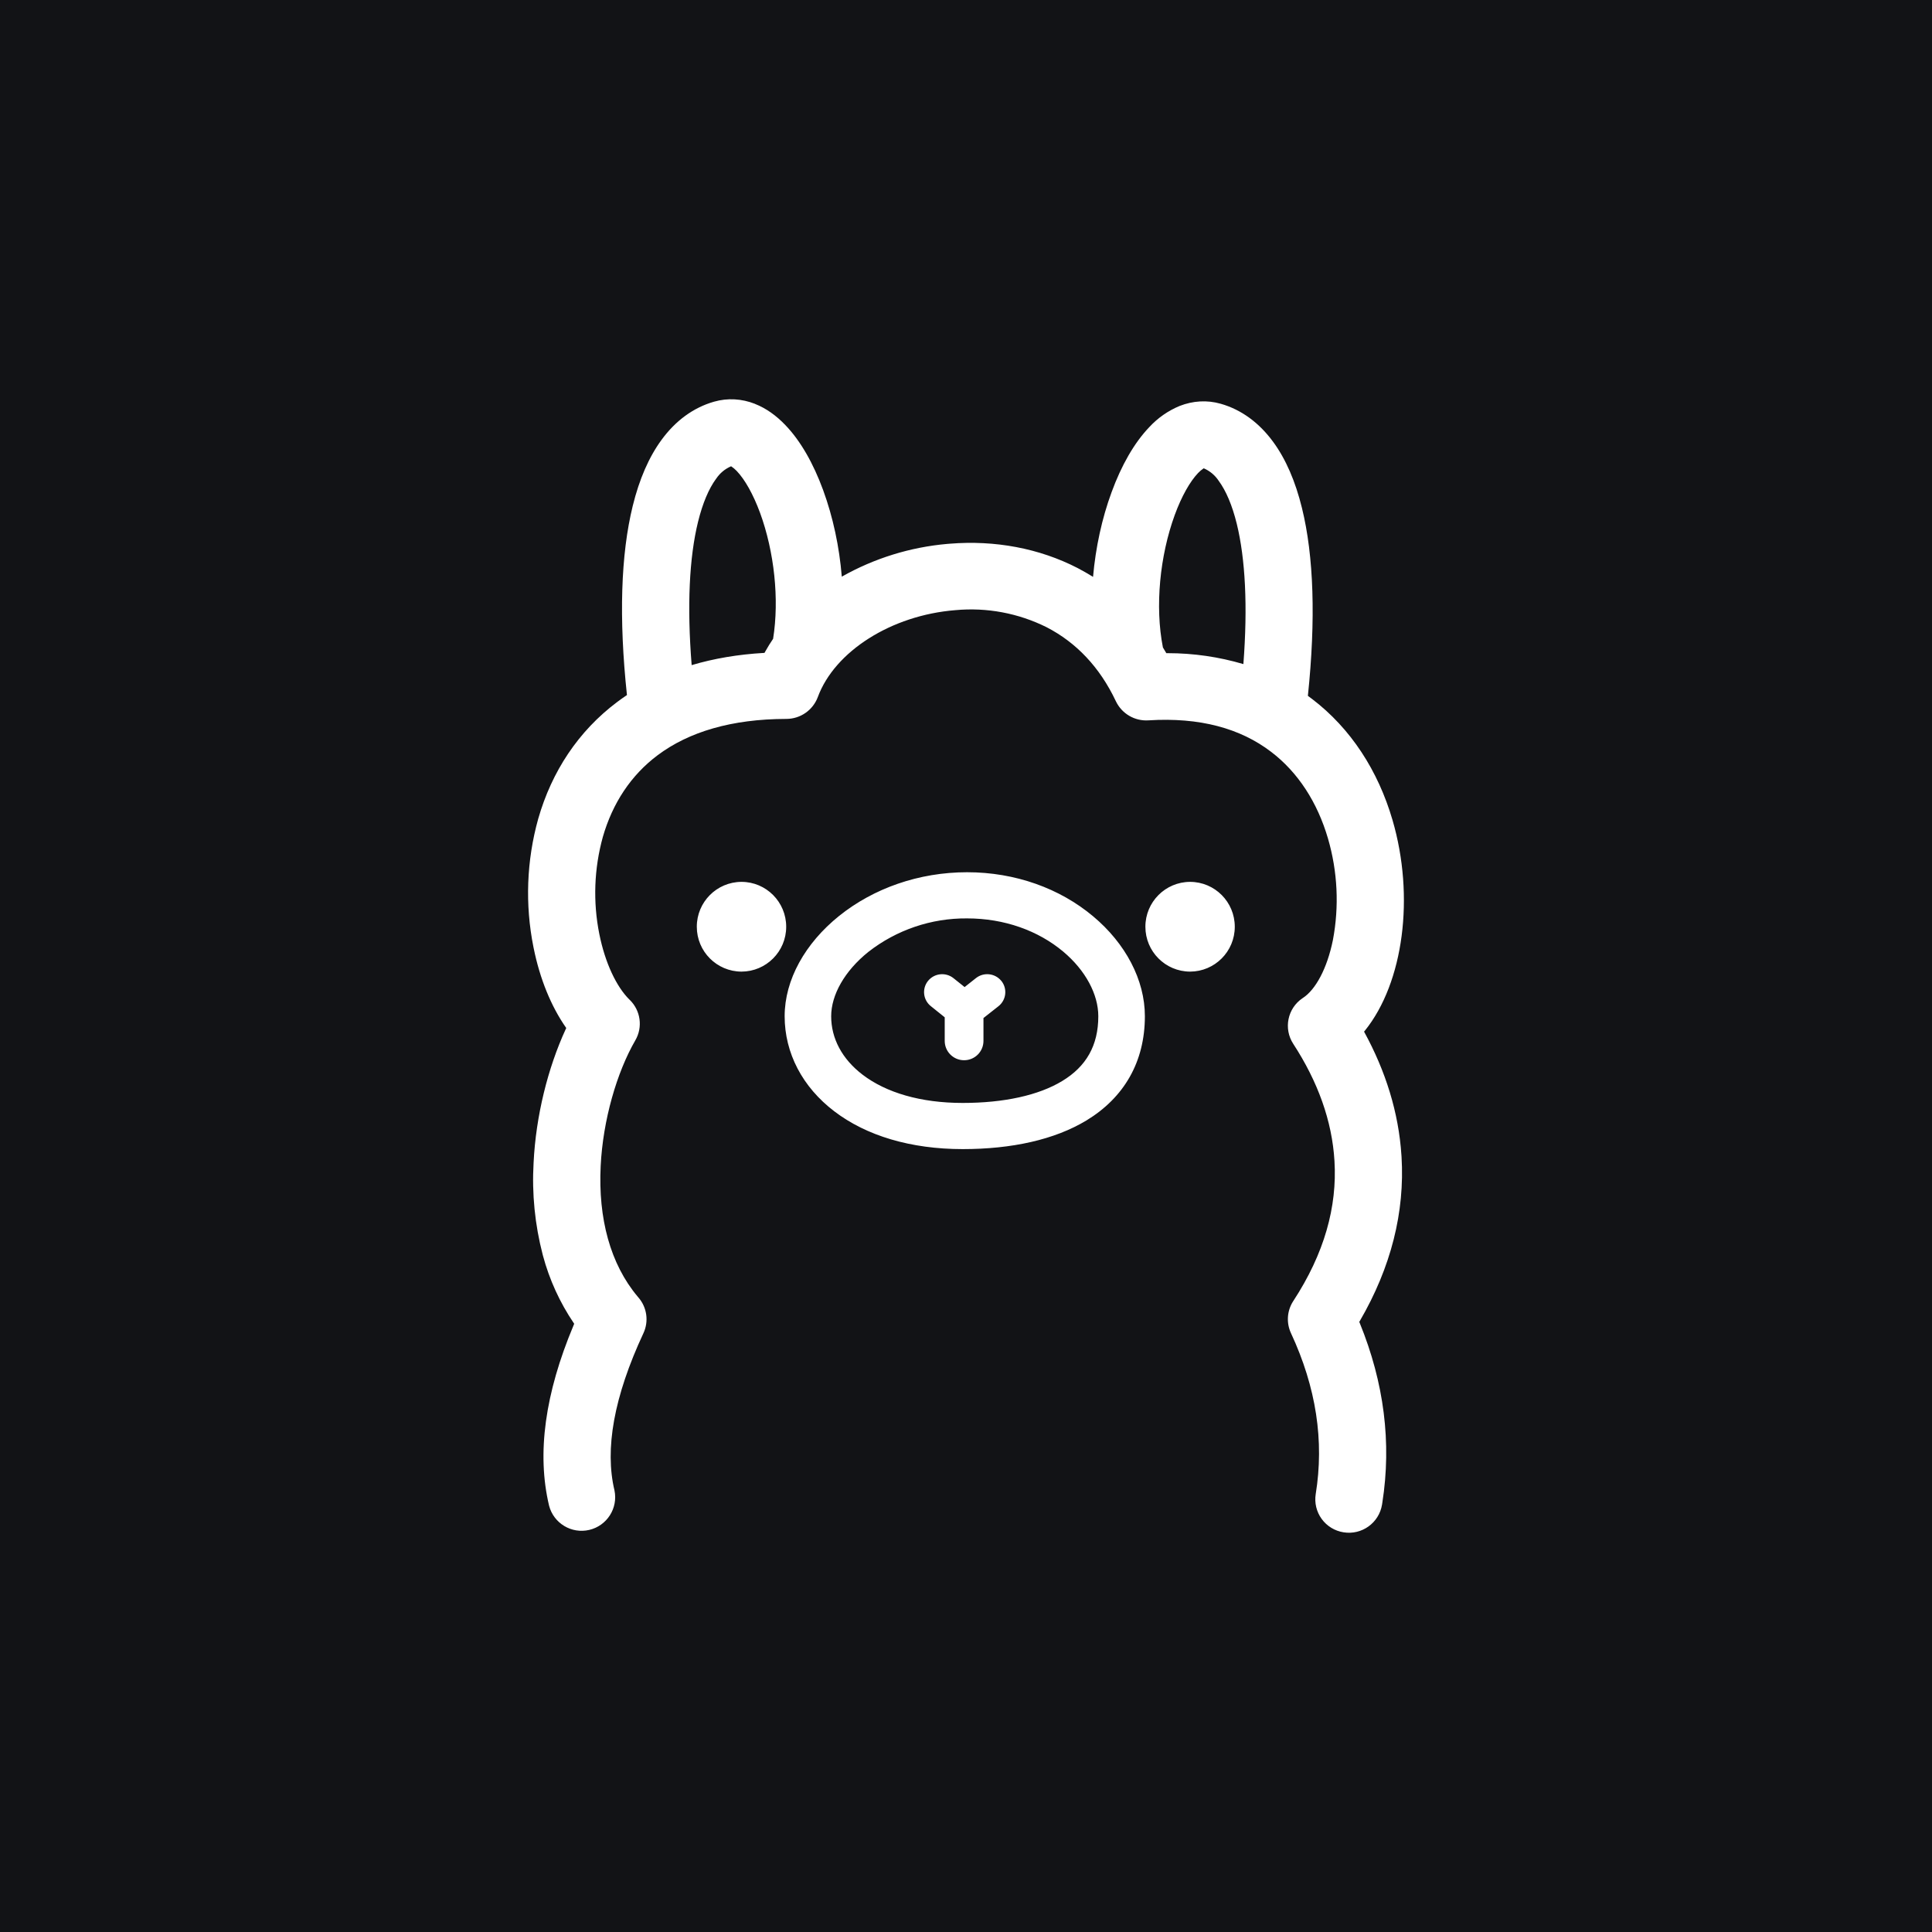
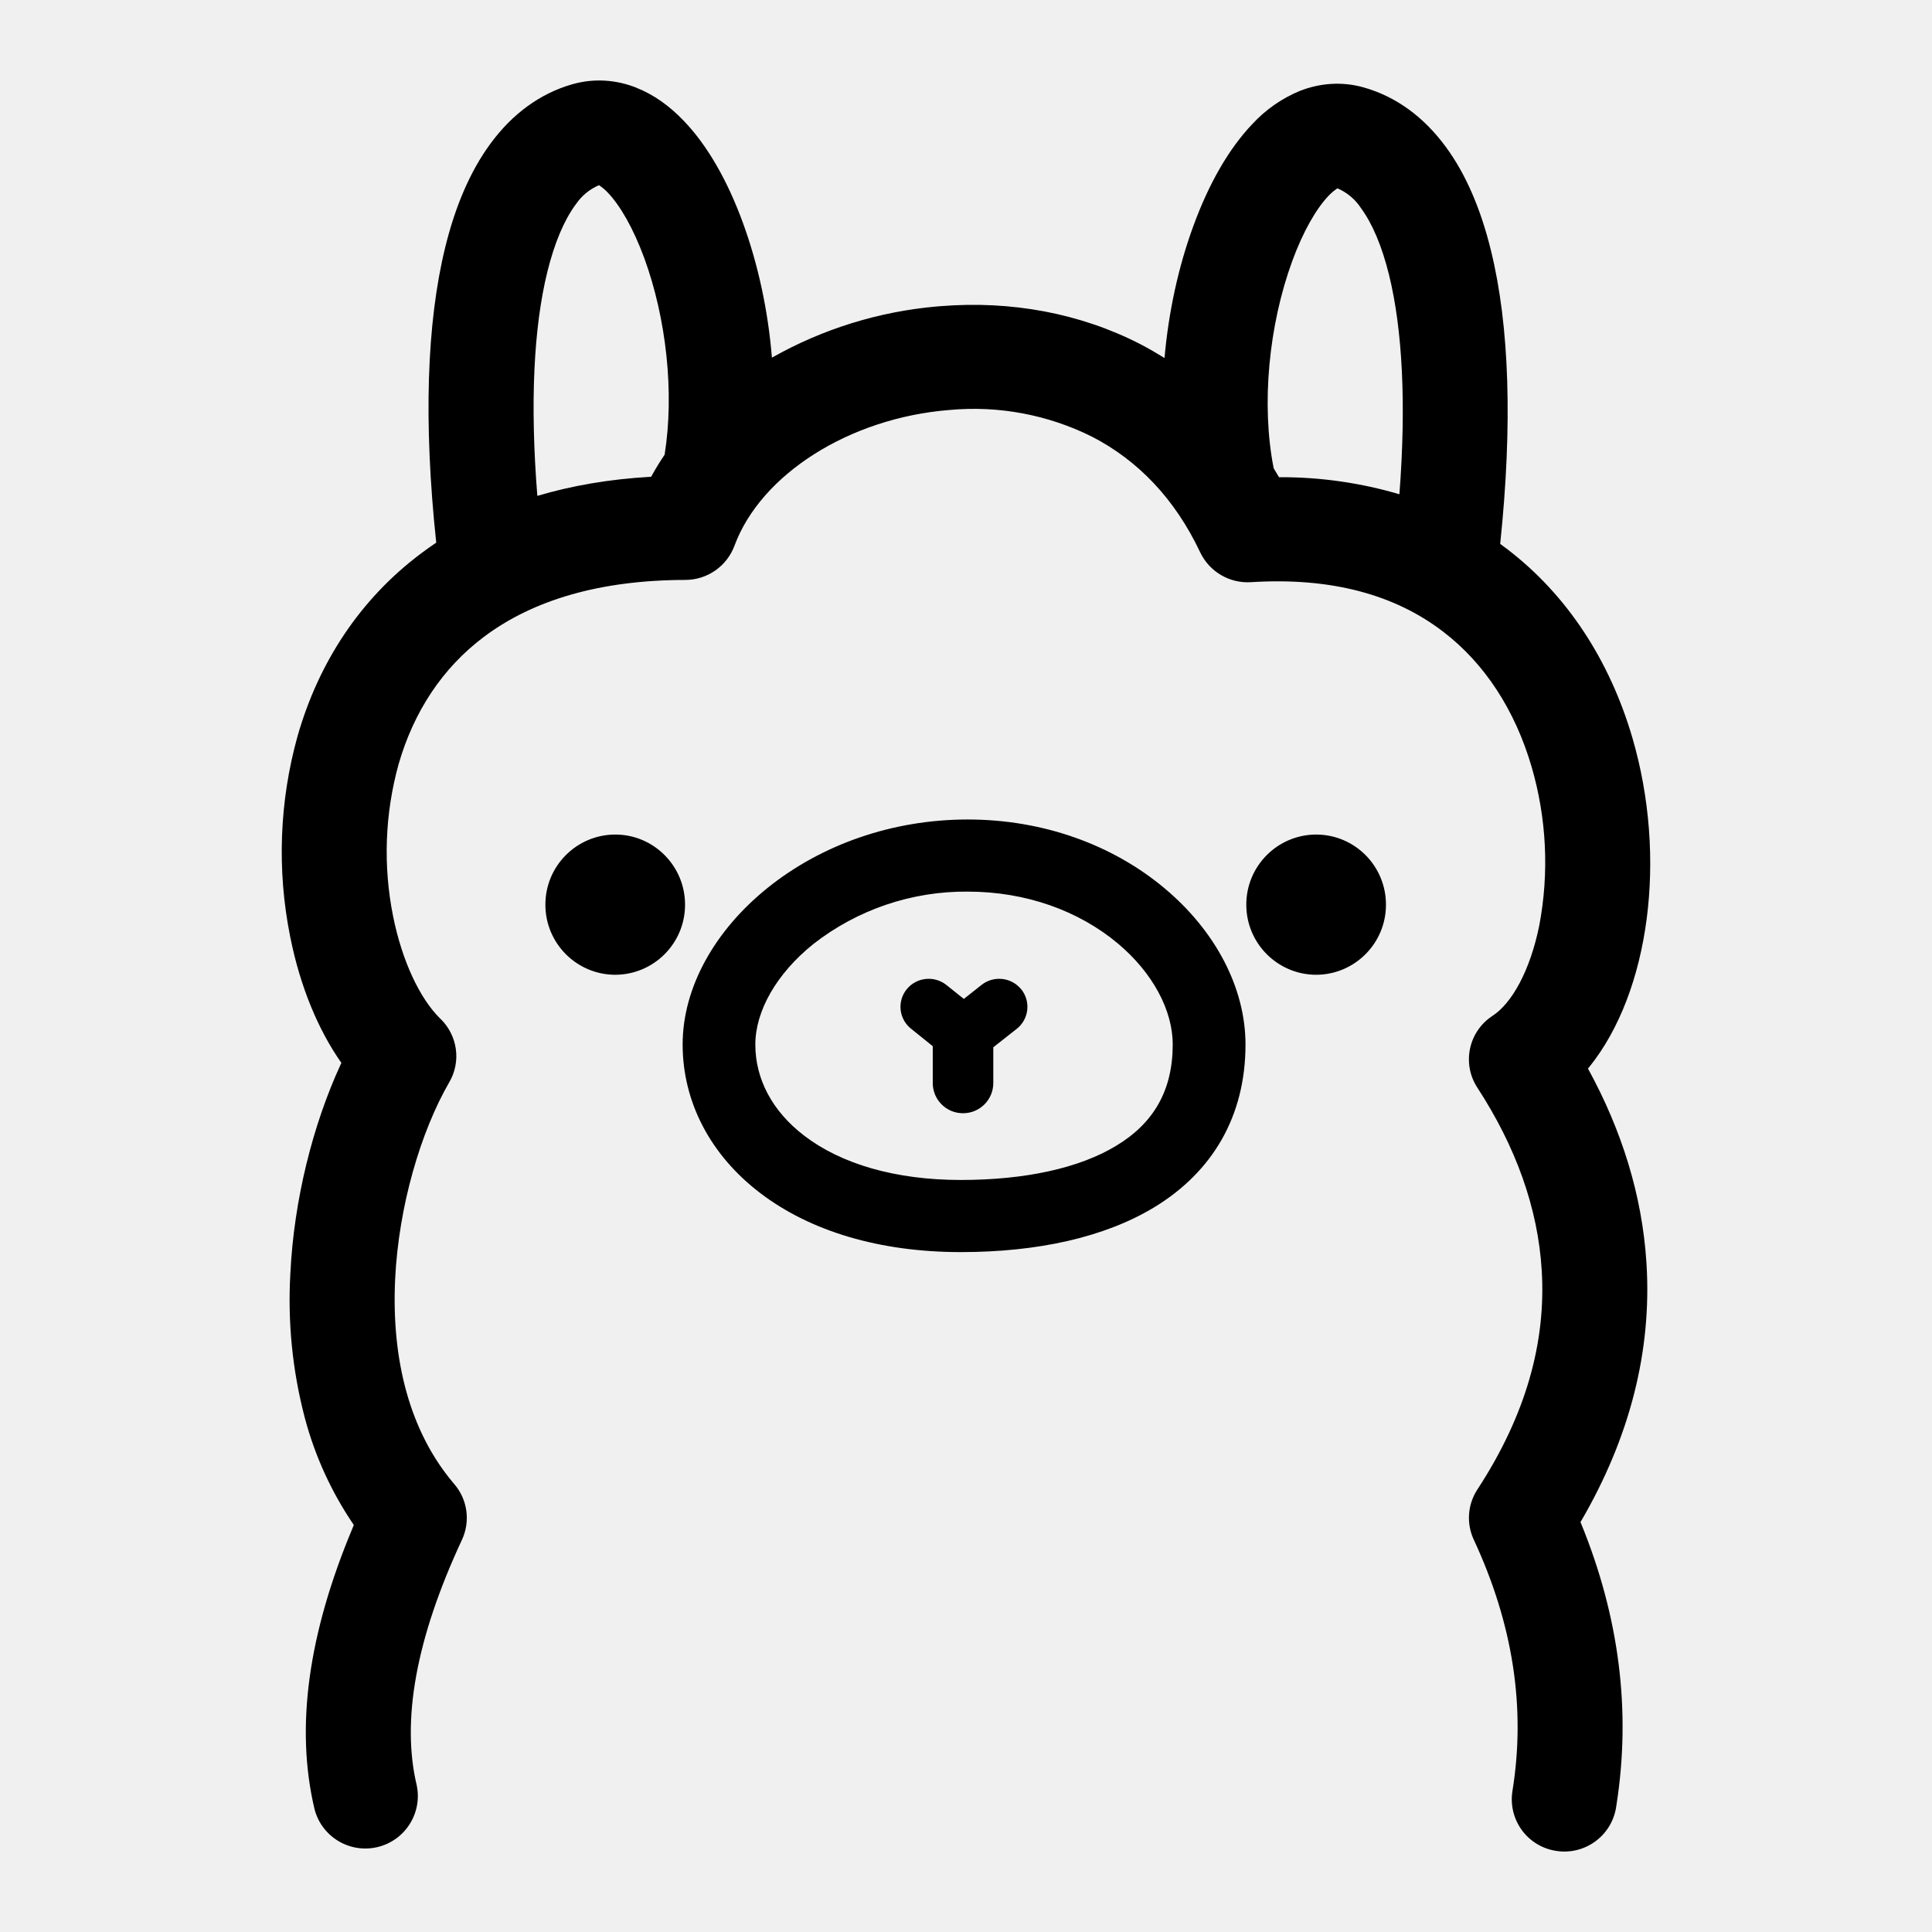
- <svg xmlns="http://www.w3.org/2000/svg" viewBox="0 0 100 100" fill="none">
-   <rect width="100" height="100" fill="#121316" />
-   <svg x="18.0" y="18.0" width="64.0" height="64.0" viewBox="0 0 24 24" overflow="visible">
-     <path d="M7.905 1.09c.216.085.411.225.588.41.295.306.544.744.734 1.263.191.522.315 1.1.362 1.68a5.054 5.054 0 012.049-.636l.051-.004c.87-.07 1.73.087 2.48.474.101.053.2.11.297.17.05-.569.172-1.134.36-1.644.19-.52.439-.957.733-1.264a1.67 1.67 0 01.589-.41c.257-.1.53-.118.796-.042.401.114.745.368 1.016.737.248.337.434.769.561 1.287.23.934.27 2.163.115 3.645l.053.04.026.019c.757.576 1.284 1.397 1.563 2.35.435 1.487.216 3.155-.534 4.088l-.018.021.002.003c.417.762.67 1.567.724 2.4l.002.03c.064 1.065-.2 2.137-.814 3.19l-.007.01.01.024c.472 1.157.62 2.322.438 3.486l-.006.039a.651.651 0 01-.747.536.648.648 0 01-.54-.742c.167-1.033.01-2.069-.48-3.123a.643.643 0 01.04-.617l.004-.006c.604-.924.854-1.83.8-2.72-.046-.779-.325-1.544-.8-2.273a.644.644 0 01.18-.886l.009-.006c.243-.159.467-.565.58-1.12a4.229 4.229 0 00-.095-1.974c-.205-.7-.58-1.284-1.105-1.683-.595-.454-1.383-.673-2.38-.61a.653.653 0 01-.632-.371c-.314-.665-.772-1.141-1.343-1.436a3.288 3.288 0 00-1.772-.332c-1.245.099-2.343.801-2.67 1.686a.652.652 0 01-.61.425c-1.067.002-1.893.252-2.497.703-.522.39-.878.935-1.066 1.588a4.07 4.07 0 00-.068 1.886c.112.558.331 1.02.582 1.269l.008.007c.212.207.257.53.109.785-.36.622-.629 1.549-.673 2.44-.05 1.018.186 1.902.719 2.536l.016.019a.643.643 0 01.095.69c-.576 1.236-.753 2.252-.562 3.052a.652.652 0 01-1.269.298c-.243-1.018-.078-2.184.473-3.498l.014-.035-.008-.012a4.339 4.339 0 01-.598-1.309l-.005-.019a5.764 5.764 0 01-.177-1.785c.044-.91.278-1.842.622-2.59l.012-.026-.002-.002c-.293-.418-.51-.953-.63-1.545l-.005-.024a5.352 5.352 0 01.093-2.49c.262-.915.777-1.701 1.536-2.269.06-.045.123-.09.186-.132-.159-1.493-.119-2.73.112-3.67.127-.518.314-.95.562-1.287.27-.368.614-.622 1.015-.737.266-.076.54-.059.797.042zm4.116 9.09c.936 0 1.8.313 2.446.855.63.527 1.005 1.235 1.005 1.94 0 .888-.406 1.58-1.133 2.022-.62.375-1.451.557-2.403.557-1.009 0-1.871-.259-2.493-.734-.617-.47-.963-1.13-.963-1.845 0-.707.398-1.417 1.056-1.946.668-.537 1.55-.849 2.485-.849zm0 .896a3.07 3.07 0 00-1.916.65c-.461.37-.722.835-.722 1.25 0 .428.21.829.61 1.134.455.347 1.124.548 1.943.548.799 0 1.473-.147 1.932-.426.463-.28.7-.686.7-1.257 0-.423-.246-.89-.683-1.256-.484-.405-1.14-.643-1.864-.643zm.662 1.21l.004.004c.12.151.095.37-.056.49l-.292.23v.446a.375.375 0 01-.376.373.375.375 0 01-.376-.373v-.46l-.271-.218a.347.347 0 01-.052-.49.353.353 0 01.494-.051l.215.172.22-.174a.353.353 0 01.49.051zm-5.04-1.919c.478 0 .867.39.867.871a.87.87 0 01-.868.871.87.87 0 01-.867-.87.87.87 0 01.867-.872zm8.706 0c.48 0 .868.39.868.871a.87.87 0 01-.868.871.87.87 0 01-.867-.87.87.87 0 01.867-.872zM7.44 2.3l-.003.002a.659.659 0 00-.285.238l-.005.006c-.138.189-.258.467-.348.832-.17.692-.216 1.631-.124 2.782.43-.128.899-.208 1.404-.237l.01-.001.019-.034c.046-.082.095-.161.148-.239.123-.771.022-1.692-.253-2.444-.134-.364-.297-.65-.453-.813a.628.628 0 00-.107-.09L7.44 2.3zm9.174.04l-.002.001a.628.628 0 00-.107.09c-.156.163-.32.45-.453.814-.29.794-.387 1.776-.23 2.572l.058.097.008.014h.03a5.184 5.184 0 011.466.212c.086-1.124.038-2.043-.128-2.722-.09-.365-.21-.643-.349-.832l-.004-.006a.659.659 0 00-.285-.239h-.004z" fill="#FFFFFF" fill-rule="evenodd" />
-   </svg>
+ <svg xmlns="http://www.w3.org/2000/svg" fill="currentColor" fill-rule="evenodd" height="1em" style="flex:none;line-height:1" viewBox="0 0 24 24" width="1em">
+   <path d="M7.905 1.09c.216.085.411.225.588.41.295.306.544.744.734 1.263.191.522.315 1.1.362 1.68a5.054 5.054 0 012.049-.636l.051-.004c.87-.07 1.73.087 2.48.474.101.053.2.11.297.17.05-.569.172-1.134.36-1.644.19-.52.439-.957.733-1.264a1.67 1.67 0 01.589-.41c.257-.1.53-.118.796-.042.401.114.745.368 1.016.737.248.337.434.769.561 1.287.23.934.27 2.163.115 3.645l.053.04.026.019c.757.576 1.284 1.397 1.563 2.35.435 1.487.216 3.155-.534 4.088l-.018.021.002.003c.417.762.67 1.567.724 2.4l.002.03c.064 1.065-.2 2.137-.814 3.19l-.007.01.01.024c.472 1.157.62 2.322.438 3.486l-.006.039a.651.651 0 01-.747.536.648.648 0 01-.54-.742c.167-1.033.01-2.069-.48-3.123a.643.643 0 01.04-.617l.004-.006c.604-.924.854-1.83.8-2.72-.046-.779-.325-1.544-.8-2.273a.644.644 0 01.18-.886l.009-.006c.243-.159.467-.565.58-1.12a4.229 4.229 0 00-.095-1.974c-.205-.7-.58-1.284-1.105-1.683-.595-.454-1.383-.673-2.38-.61a.653.653 0 01-.632-.371c-.314-.665-.772-1.141-1.343-1.436a3.288 3.288 0 00-1.772-.332c-1.245.099-2.343.801-2.67 1.686a.652.652 0 01-.61.425c-1.067.002-1.893.252-2.497.703-.522.39-.878.935-1.066 1.588a4.07 4.07 0 00-.068 1.886c.112.558.331 1.02.582 1.269l.008.007c.212.207.257.53.109.785-.36.622-.629 1.549-.673 2.44-.05 1.018.186 1.902.719 2.536l.016.019a.643.643 0 01.095.69c-.576 1.236-.753 2.252-.562 3.052a.652.652 0 01-1.269.298c-.243-1.018-.078-2.184.473-3.498l.014-.035-.008-.012a4.339 4.339 0 01-.598-1.309l-.005-.019a5.764 5.764 0 01-.177-1.785c.044-.91.278-1.842.622-2.59l.012-.026-.002-.002c-.293-.418-.51-.953-.63-1.545l-.005-.024a5.352 5.352 0 01.093-2.49c.262-.915.777-1.701 1.536-2.269.06-.045.123-.09.186-.132-.159-1.493-.119-2.73.112-3.67.127-.518.314-.95.562-1.287.27-.368.614-.622 1.015-.737.266-.076.54-.059.797.042zm4.116 9.09c.936 0 1.8.313 2.446.855.63.527 1.005 1.235 1.005 1.94 0 .888-.406 1.58-1.133 2.022-.62.375-1.451.557-2.403.557-1.009 0-1.871-.259-2.493-.734-.617-.47-.963-1.13-.963-1.845 0-.707.398-1.417 1.056-1.946.668-.537 1.55-.849 2.485-.849zm0 .896a3.07 3.07 0 00-1.916.65c-.461.37-.722.835-.722 1.25 0 .428.21.829.61 1.134.455.347 1.124.548 1.943.548.799 0 1.473-.147 1.932-.426.463-.28.7-.686.7-1.257 0-.423-.246-.89-.683-1.256-.484-.405-1.14-.643-1.864-.643zm.662 1.21l.004.004c.12.151.095.37-.056.49l-.292.23v.446a.375.375 0 01-.376.373.375.375 0 01-.376-.373v-.46l-.271-.218a.347.347 0 01-.052-.49.353.353 0 01.494-.051l.215.172.22-.174a.353.353 0 01.49.051zm-5.04-1.919c.478 0 .867.39.867.871a.87.87 0 01-.868.871.87.87 0 01-.867-.87.87.87 0 01.867-.872zm8.706 0c.48 0 .868.39.868.871a.87.87 0 01-.868.871.87.87 0 01-.867-.87.87.87 0 01.867-.872zM7.44 2.3l-.003.002a.659.659 0 00-.285.238l-.005.006c-.138.189-.258.467-.348.832-.17.692-.216 1.631-.124 2.782.43-.128.899-.208 1.404-.237l.01-.001.019-.034c.046-.082.095-.161.148-.239.123-.771.022-1.692-.253-2.444-.134-.364-.297-.65-.453-.813a.628.628 0 00-.107-.09L7.44 2.3zm9.174.04l-.002.001a.628.628 0 00-.107.09c-.156.163-.32.45-.453.814-.29.794-.387 1.776-.23 2.572l.058.097.008.014h.03a5.184 5.184 0 011.466.212c.086-1.124.038-2.043-.128-2.722-.09-.365-.21-.643-.349-.832l-.004-.006a.659.659 0 00-.285-.239h-.004z" />
</svg>
